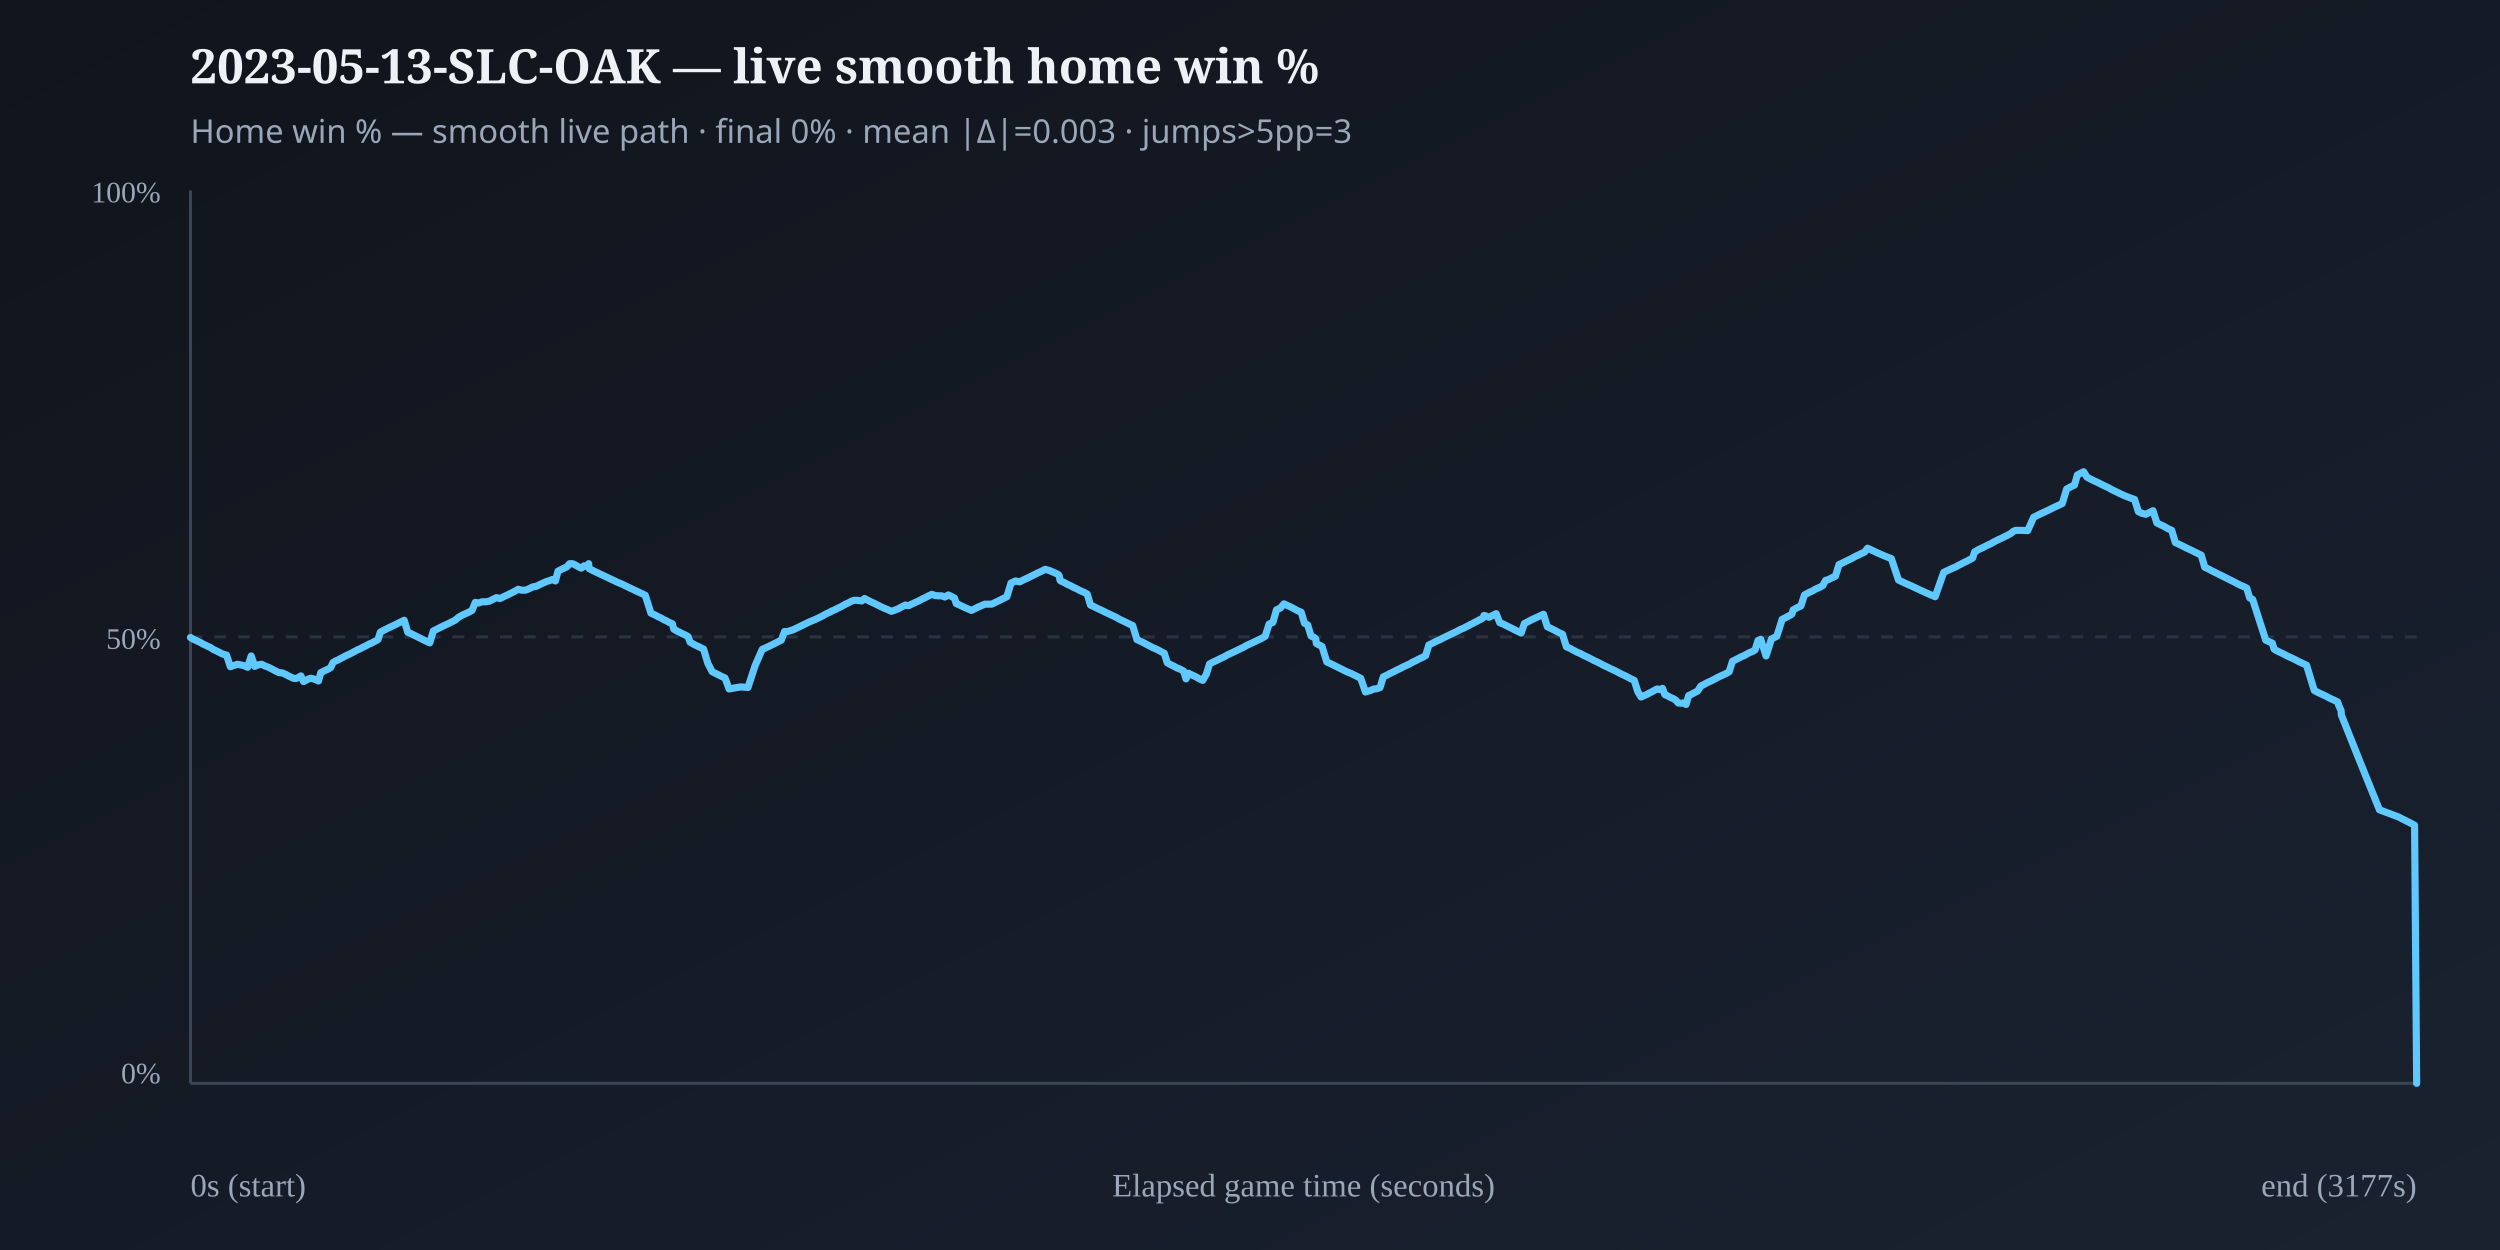
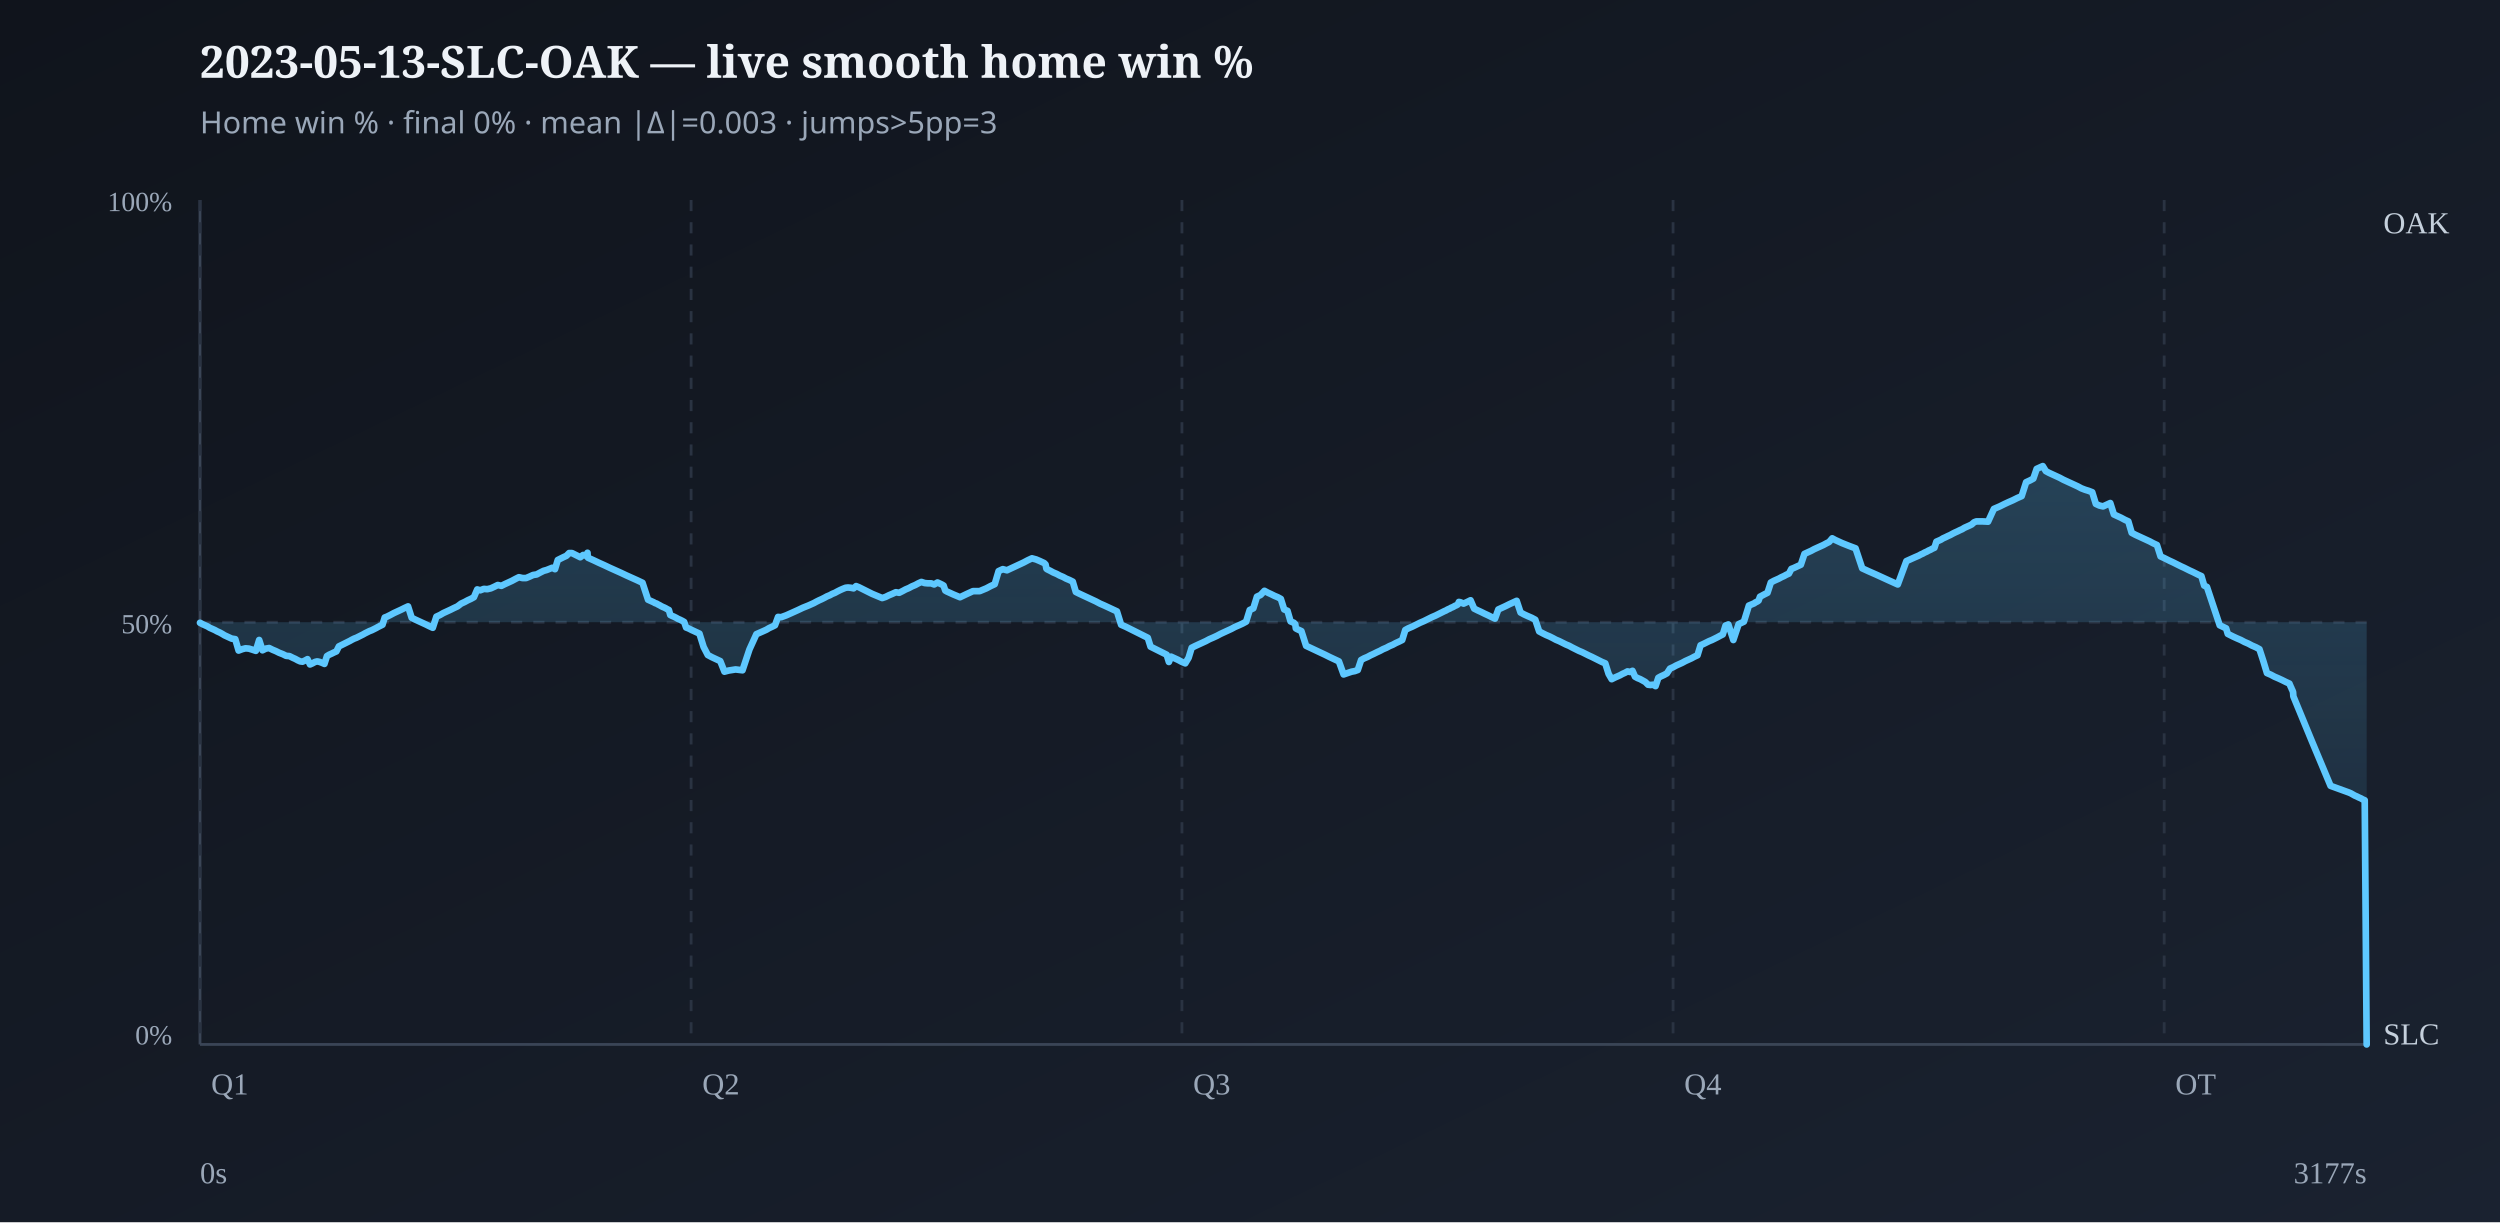
- <svg xmlns="http://www.w3.org/2000/svg" width="840" height="420" viewBox="0 0 840 420">
+ <svg xmlns="http://www.w3.org/2000/svg" width="900" height="440" viewBox="0 0 900 440">
  <defs>
    <linearGradient id="bg" x1="0" y1="0" x2="1" y2="1">
      <stop offset="0%" stop-color="#10141c" />
      <stop offset="100%" stop-color="#1a2230" />
    </linearGradient>
+     <linearGradient id="fillAbove" x1="0" y1="0" x2="0" y2="1">
+       <stop offset="0%" stop-color="#5ec8ff" stop-opacity="0.22" />
+       <stop offset="100%" stop-color="#5ec8ff" stop-opacity="0.02" />
+     </linearGradient>
  </defs>
  <rect width="100%" height="100%" fill="url(#bg)" />
-   <text x="64" y="28" fill="#eef2f7" font-size="16" font-weight="700" font-family="Georgia, serif">2023-05-13-SLC-OAK — live smooth home win %</text>
-   <text x="64" y="48" fill="#9aa7b8" font-size="11" font-family="Segoe UI, sans-serif">Home win % — smooth live path · final 0% · mean |Δ|=0.003 · jumps&gt;5pp=3</text>
-   <line x1="64" y1="364" x2="812" y2="364" stroke="#3a4556" />
-   <line x1="64" y1="64" x2="64" y2="364" stroke="#3a4556" />
-   <line x1="64" y1="214.0" x2="812" y2="214.0" stroke="#2a3342" stroke-dasharray="4 4" />
-   <text x="54" y="68" fill="#9aa7b8" font-size="10" text-anchor="end">100%</text>
-   <text x="54" y="218.0" fill="#9aa7b8" font-size="10" text-anchor="end">50%</text>
-   <text x="54" y="364" fill="#9aa7b8" font-size="10" text-anchor="end">0%</text>
-   <text x="64" y="402" fill="#9aa7b8" font-size="11">0s (start)</text>
-   <text x="812" y="402" fill="#9aa7b8" font-size="11" text-anchor="end">end (3177s)</text>
-   <text x="438.0" y="402" fill="#9aa7b8" font-size="11" text-anchor="middle">Elapsed game time (seconds)</text>
-   <polyline fill="none" stroke="#5ec8ff" stroke-width="2.4" stroke-linejoin="round" stroke-linecap="round" points="64.0,214.2 64.8,214.7 65.7,215.1 66.5,215.5 67.4,215.9 68.2,216.4 69.1,216.8 69.9,217.2 70.8,217.6 71.6,218.2 72.5,218.6 73.7,219.2 74.9,219.8 76.1,220.1 77.4,224.0 78.6,223.6 79.8,223.2 80.9,223.4 82.1,223.7 83.2,224.2 84.4,220.4 85.6,223.9 86.7,223.4 87.9,223.2 89.1,223.8 90.2,224.2 91.4,224.8 92.5,225.4 93.7,226.0 94.9,226.1 96.0,226.6 96.9,227.1 97.7,227.5 98.6,227.9 99.4,228.0 100.3,227.6 101.1,227.1 102.0,229.0 102.8,228.6 103.7,228.1 104.5,227.9 105.3,228.1 106.1,228.4 107.0,228.8 107.8,226.0 108.6,225.6 109.4,225.2 110.3,224.8 111.1,224.3 111.9,222.6 112.7,222.1 113.5,221.8 114.2,221.4 115.0,221.0 115.7,220.6 116.5,220.2 117.2,219.9 118.0,219.5 118.7,219.1 119.5,218.7 120.2,218.3 121.0,218.0 121.7,217.6 122.5,217.2 123.3,216.8 124.0,216.4 124.8,216.1 125.5,215.7 126.3,215.3 127.0,214.9 127.8,212.4 128.5,212.0 129.7,211.4 130.9,210.8 132.2,210.2 133.4,209.6 134.6,209.0 135.8,208.4 137.0,212.4 138.3,213.0 139.5,213.6 140.7,214.2 141.9,214.8 143.1,215.4 144.4,216.0 145.6,212.0 146.8,211.4 148.0,210.8 149.2,210.2 150.5,209.6 151.7,209.0 152.9,208.4 154.1,207.4 155.3,206.7 156.4,206.2 157.5,205.7 158.6,205.1 159.7,202.4 160.8,202.6 162.0,202.2 163.2,202.2 164.4,202.0 165.6,201.4 166.8,200.8 168.0,201.1 169.2,200.5 170.5,199.9 171.7,199.3 172.9,198.7 174.1,198.0 175.3,198.3 176.6,198.3 177.8,197.8 179.0,197.2 180.2,197.0 181.4,196.4 182.7,195.8 183.6,195.4 184.6,195.1 185.6,194.7 186.6,195.2 187.5,191.9 188.5,191.4 189.5,190.9 190.4,190.5 191.4,189.4 192.4,189.4 193.4,189.9 194.3,190.4 195.3,190.9 196.3,190.1 197.3,190.3 197.3,190.4 197.4,190.5 197.5,190.2 197.6,190.0 197.6,189.8 197.7,189.6 197.8,189.4 197.9,190.9 198.0,191.1 199.8,192.0 201.7,192.9 203.6,193.8 205.5,194.7 207.4,195.6 209.3,196.4 211.1,197.3 213.0,198.2 214.9,199.1 216.8,200.0 218.7,206.0 220.6,206.9 221.1,207.2 221.6,207.4 222.2,207.7 222.7,208.0 223.2,208.3 223.7,208.5 224.3,208.8 224.8,209.1 225.3,209.3 225.9,209.6 226.4,211.4 226.9,211.7 227.6,212.1 228.3,212.4 229.0,212.8 229.7,213.1 230.5,213.5 231.2,213.9 231.9,215.8 232.6,216.2 233.5,216.7 235.0,217.4 236.4,218.1 237.8,222.8 239.3,225.7 240.7,226.4 242.1,227.1 243.6,227.8 245.0,231.5 246.5,231.2 248.9,230.8 251.3,231.0 253.7,223.7 256.1,218.2 258.5,217.1 259.5,216.6 260.5,216.1 261.5,215.6 262.5,215.1 263.6,212.2 264.6,212.2 266.5,211.6 268.4,210.7 270.2,209.8 272.1,208.9 274.0,208.1 275.9,207.2 276.8,206.7 277.7,206.2 278.6,205.8 279.5,205.3 280.5,204.9 281.4,204.4 282.3,204.0 283.2,203.5 284.1,203.0 285.0,202.6 285.9,202.1 286.9,201.7 287.8,201.7 288.7,201.8 289.6,201.9 290.5,201.1 291.4,201.6 292.6,202.2 293.7,202.7 294.9,203.3 296.1,203.9 297.2,204.4 298.4,204.9 299.5,205.4 300.7,205.0 301.9,204.5 303.0,203.9 304.2,203.3 305.3,203.5 306.5,202.9 307.6,202.4 308.7,201.9 309.8,201.3 310.9,200.8 312.0,200.2 313.1,199.7 314.2,200.1 315.3,200.2 316.4,200.2 317.5,200.6 318.6,199.9 319.7,200.4 320.2,200.7 320.7,200.9 321.3,202.8 321.8,203.0 324.1,204.1 326.4,205.1 328.6,204.0 330.9,203.0 333.2,203.0 335.5,201.9 336.9,201.2 338.3,200.5 339.7,195.9 341.2,195.2 342.6,195.5 344.0,194.8 345.5,194.1 346.9,193.4 348.3,192.7 349.8,192.0 351.2,191.3 352.6,191.7 354.0,192.3 355.5,193.0 355.7,193.2 355.9,193.5 356.2,195.0 356.4,195.2 357.5,195.7 358.6,196.3 359.7,196.8 360.8,197.4 361.9,197.9 363.0,198.5 364.2,199.0 365.3,199.6 366.4,203.3 367.5,203.8 368.9,204.5 370.4,205.2 371.8,205.9 373.3,206.6 374.8,207.3 376.2,208.1 377.7,208.8 379.1,209.5 380.6,210.2 382.0,214.9 383.5,215.6 384.5,216.1 385.4,216.6 386.4,217.1 387.3,217.6 388.3,218.0 389.3,218.5 390.2,219.0 391.2,219.5 392.2,222.7 393.1,223.2 393.9,223.6 394.7,224.0 395.4,224.4 396.2,224.7 397.0,225.1 397.7,225.5 398.5,228.1 399.3,226.2 400.5,226.8 401.8,227.4 403.0,228.1 404.1,228.6 405.3,226.6 406.4,223.1 407.5,222.5 408.8,221.9 410.0,221.3 411.3,220.7 412.5,220.0 413.8,219.4 415.1,218.8 416.3,218.2 417.6,217.6 418.8,216.9 420.1,216.3 421.4,215.7 422.6,215.1 423.9,214.5 425.1,213.8 426.4,209.7 427.7,209.1 428.9,204.9 430.2,204.3 431.4,202.9 432.7,203.5 433.8,204.0 434.9,204.6 436.0,205.2 437.2,205.7 438.3,209.4 439.4,210.0 440.5,213.7 441.6,214.2 441.9,214.5 442.1,214.7 442.3,216.2 442.6,216.4 444.2,217.2 445.8,222.4 447.5,223.2 449.1,224.0 450.7,224.8 452.3,225.6 454.0,226.3 455.6,227.1 457.2,227.9 458.8,232.5 460.5,232.0 461.6,231.5 462.7,231.4 463.7,231.0 464.8,227.4 465.9,226.9 467.0,226.3 468.1,225.8 469.2,225.2 470.3,224.7 471.4,224.1 472.5,223.6 473.6,223.1 474.6,222.5 475.7,222.0 476.8,221.4 477.9,220.9 479.0,220.3 480.1,216.7 481.2,216.2 482.5,215.5 483.9,214.9 485.2,214.2 486.5,213.6 487.9,212.9 489.2,212.3 490.5,211.6 491.9,211.0 493.2,210.3 493.7,210.1 494.1,209.8 494.6,209.6 495.0,209.4 495.5,209.1 495.9,208.9 496.4,208.7 496.8,208.4 497.3,208.2 497.7,208.0 498.2,207.7 498.6,206.8 499.1,206.9 500.3,207.4 501.5,206.8 502.7,206.2 503.9,209.2 505.1,209.7 506.3,210.3 507.5,210.9 508.7,211.5 509.9,212.1 511.1,212.7 512.2,209.5 513.4,208.9 514.7,208.2 516.0,207.6 517.3,207.0 518.6,206.4 519.9,210.6 521.2,211.2 522.4,211.8 523.7,212.5 525.0,213.1 526.3,217.3 527.6,217.9 528.7,218.5 529.8,219.1 531.0,219.6 532.1,220.2 533.2,220.7 534.4,221.3 535.5,221.9 536.6,222.4 537.8,223.0 538.9,223.6 540.0,224.1 541.2,224.7 542.3,225.2 543.5,225.8 544.6,226.4 545.7,226.9 546.9,227.5 548.0,228.1 549.1,228.6 550.3,232.4 551.4,234.2 552.5,233.7 553.4,233.3 554.3,232.8 555.1,232.4 556.0,231.9 556.8,231.5 557.7,231.7 558.6,231.3 559.4,233.4 560.3,233.8 561.2,234.3 562.1,234.7 563.0,235.2 563.9,236.2 564.8,236.3 565.7,236.2 566.5,236.7 567.4,233.7 568.3,233.3 569.4,232.7 570.4,232.2 571.5,230.5 572.5,230.0 573.6,229.4 574.7,228.9 575.7,228.4 576.8,227.8 577.8,227.3 578.9,226.8 580.0,226.3 581.0,225.7 582.1,222.2 583.1,221.7 584.1,221.2 585.0,220.7 586.0,220.3 586.9,219.8 587.8,219.3 588.8,218.9 589.7,218.4 590.7,215.2 591.6,214.8 593.4,220.4 595.2,214.7 597.0,213.8 598.8,208.1 600.6,207.2 600.9,207.0 601.3,206.8 601.7,206.6 602.1,206.3 602.5,204.9 602.9,204.7 604.0,204.1 605.1,203.6 606.3,199.9 607.4,199.3 608.2,198.9 609.1,198.5 609.9,198.0 610.8,197.6 611.7,197.2 612.5,196.7 613.4,195.0 614.2,194.8 615.4,194.2 616.7,193.6 617.9,189.7 619.2,189.1 620.2,188.6 621.2,188.1 622.3,187.6 623.3,187.0 624.4,186.5 625.4,186.0 626.5,185.5 627.5,184.2 628.6,184.7 630.9,185.8 633.2,186.8 635.5,187.7 637.9,194.9 640.2,196.0 642.5,197.0 644.8,198.1 647.2,199.2 650.2,200.5 653.1,192.3 656.1,190.9 656.8,190.6 657.5,190.3 658.1,189.9 658.8,189.6 659.5,189.2 660.1,188.9 660.8,188.6 661.5,188.2 662.1,187.9 662.8,187.5 663.5,185.4 664.1,185.1 664.9,184.6 665.8,184.2 666.6,183.8 667.4,183.4 668.2,183.0 669.1,182.6 669.9,182.1 670.7,181.7 671.5,181.3 672.4,180.9 673.2,180.5 674.0,180.1 674.8,179.7 675.7,179.2 676.5,178.5 677.3,178.2 679.3,178.2 681.3,178.3 683.3,173.8 685.3,172.8 686.8,172.1 688.3,171.4 689.9,170.6 691.4,169.9 692.9,169.2 694.4,164.3 695.9,163.5 697.0,163.0 698.0,159.6 699.1,159.0 700.1,158.5 701.2,160.3 702.3,160.9 703.5,161.5 704.8,162.1 706.0,162.7 707.2,163.3 708.5,163.9 709.7,164.6 711.0,165.2 712.2,165.8 713.5,166.4 714.7,166.9 716.0,167.4 717.2,167.8 718.5,171.9 719.7,172.5 721.0,172.8 722.2,172.2 723.4,171.6 724.7,175.7 725.9,176.3 727.2,176.9 728.4,177.6 729.7,178.2 730.9,182.3 732.2,182.9 733.4,183.5 734.6,184.1 735.9,184.7 737.1,185.3 738.3,185.9 739.6,186.5 740.8,190.6 742.1,191.2 743.0,191.7 744.0,192.2 745.0,192.7 746.0,193.2 747.0,193.7 748.0,194.2 749.0,194.7 750.0,195.2 751.0,195.7 751.9,196.2 752.9,196.7 753.9,197.1 754.9,197.6 755.9,200.9 756.9,201.4 759.1,208.3 761.3,215.1 763.5,216.1 764.1,218.1 764.7,218.5 765.9,219.1 767.2,219.7 768.5,220.4 769.8,221.0 771.1,221.6 772.4,222.3 773.7,222.9 775.0,223.5 776.3,227.8 777.6,232.0 778.9,232.7 780.2,233.3 781.5,233.9 782.8,234.6 784.1,235.2 785.4,235.8 785.5,236.1 785.6,236.3 785.7,236.5 785.7,236.7 785.8,237.0 785.9,237.2 786.0,237.4 786.1,237.6 786.2,237.9 786.3,238.1 786.4,238.3 786.5,238.5 786.6,238.8 786.7,240.3 786.8,240.5 793.1,256.3 799.5,272.1 805.9,274.5 806.5,274.8 807.2,275.2 807.9,275.5 808.6,275.9 809.3,276.2 810.0,276.6 810.6,276.9 811.3,277.3 812.0,364.0" />
+   <text x="72" y="28" fill="#eef2f7" font-size="16" font-weight="700" font-family="Georgia, serif">2023-05-13-SLC-OAK — live smooth home win %</text>
+   <text x="72" y="48" fill="#9aa7b8" font-size="11" font-family="Segoe UI, sans-serif">Home win % · final 0% · mean |Δ|=0.003 · jumps&gt;5pp=3</text>
+   <line x1="72" y1="376" x2="852" y2="376" stroke="#3a4556" />
+   <line x1="72" y1="72" x2="72" y2="376" stroke="#3a4556" />
+   <line x1="72" y1="224.0" x2="852" y2="224.0" stroke="#2a3342" stroke-dasharray="4 4" />
+   <line x1="72.0" y1="72" x2="72.0" y2="376" stroke="#2a3342" stroke-dasharray="4 4" />
+   <text x="76.0" y="394" fill="#9aa7b8" font-size="11">Q1</text>
+   <line x1="248.8" y1="72" x2="248.8" y2="376" stroke="#2a3342" stroke-dasharray="4 4" />
+   <text x="252.8" y="394" fill="#9aa7b8" font-size="11">Q2</text>
+   <line x1="425.5" y1="72" x2="425.5" y2="376" stroke="#2a3342" stroke-dasharray="4 4" />
+   <text x="429.5" y="394" fill="#9aa7b8" font-size="11">Q3</text>
+   <line x1="602.3" y1="72" x2="602.3" y2="376" stroke="#2a3342" stroke-dasharray="4 4" />
+   <text x="606.3" y="394" fill="#9aa7b8" font-size="11">Q4</text>
+   <line x1="779.1" y1="72" x2="779.1" y2="376" stroke="#2a3342" stroke-dasharray="4 4" />
+   <text x="783.1" y="394" fill="#9aa7b8" font-size="11">OT</text>
+   <text x="62" y="76" fill="#9aa7b8" font-size="10" text-anchor="end">100%</text>
+   <text x="62" y="228.0" fill="#9aa7b8" font-size="10" text-anchor="end">50%</text>
+   <text x="62" y="376" fill="#9aa7b8" font-size="10" text-anchor="end">0%</text>
+   <text x="858" y="84" fill="#c5d0dc" font-size="11">OAK</text>
+   <text x="858" y="376" fill="#c5d0dc" font-size="11">SLC</text>
+   <polygon fill="url(#fillAbove)" points="72.0,224.0 72.0,224.2 72.9,224.7 73.8,225.1 74.7,225.5 75.5,226.0 76.4,226.4 77.3,226.8 78.2,227.3 79.1,227.7 80.0,228.2 80.8,228.7 82.1,229.3 83.4,229.9 84.7,230.1 85.9,234.2 87.2,233.7 88.4,233.4 89.6,233.5 90.9,233.9 92.1,234.3 93.3,230.4 94.5,234.1 95.7,233.5 96.9,233.3 98.1,233.9 99.3,234.4 100.5,235.0 101.8,235.5 103.0,236.1 104.2,236.2 105.4,236.8 106.3,237.2 107.2,237.7 108.1,238.1 108.9,238.2 109.8,237.8 110.7,237.3 111.6,239.2 112.5,238.8 113.4,238.3 114.2,238.1 115.1,238.3 115.9,238.6 116.8,239.0 117.7,236.2 118.5,235.7 119.4,235.3 120.2,234.9 121.1,234.5 122.0,232.7 122.8,232.3 123.6,231.9 124.4,231.5 125.2,231.1 126.0,230.7 126.7,230.3 127.5,229.9 128.3,229.6 129.1,229.2 129.9,228.8 130.7,228.4 131.4,228.0 132.2,227.6 133.0,227.2 133.8,226.9 134.6,226.5 135.4,226.1 136.1,225.7 136.9,225.3 137.7,224.9 138.5,222.3 139.3,222.0 140.5,221.4 141.8,220.7 143.1,220.1 144.4,219.5 145.6,218.9 146.9,218.3 148.2,222.4 149.4,223.0 150.7,223.6 152.0,224.2 153.3,224.8 154.5,225.4 155.8,226.0 157.1,222.0 158.4,221.4 159.6,220.7 160.9,220.1 162.2,219.5 163.4,218.9 164.7,218.3 166.0,217.3 167.3,216.7 168.4,216.1 169.5,215.6 170.6,215.0 171.8,212.2 172.9,212.5 174.2,212.0 175.4,212.1 176.7,211.8 178.0,211.2 179.2,210.6 180.5,210.9 181.7,210.3 183.0,209.7 184.3,209.1 185.6,208.4 186.8,207.8 188.1,208.1 189.4,208.1 190.6,207.6 191.9,207.0 193.2,206.8 194.5,206.1 195.7,205.5 196.8,205.2 197.8,204.8 198.8,204.4 199.8,204.9 200.8,201.6 201.8,201.1 202.8,200.6 203.9,200.1 204.9,199.1 205.9,199.1 206.9,199.6 207.9,200.1 208.9,200.6 209.9,199.8 211.0,199.9 211.0,200.1 211.1,200.2 211.2,199.9 211.3,199.7 211.4,199.5 211.4,199.3 211.5,199.0 211.6,200.5 211.7,200.8 213.7,201.7 215.6,202.6 217.6,203.5 219.5,204.4 221.5,205.3 223.5,206.2 225.4,207.1 227.4,208.0 229.4,208.9 231.3,209.8 233.3,215.9 235.3,216.8 235.8,217.1 236.4,217.3 236.9,217.6 237.5,217.9 238.0,218.2 238.6,218.5 239.1,218.7 239.7,219.0 240.2,219.3 240.8,219.6 241.3,221.4 241.9,221.7 242.6,222.0 243.4,222.4 244.1,222.8 244.8,223.1 245.6,223.5 246.3,223.9 247.0,225.9 247.8,226.2 248.8,226.7 250.3,227.4 251.8,228.1 253.3,232.9 254.8,235.8 256.3,236.6 257.8,237.3 259.3,238.0 260.8,241.8 262.3,241.4 264.8,241.0 267.3,241.3 269.8,233.8 272.3,228.3 274.8,227.2 275.9,226.7 276.9,226.1 278.0,225.6 279.0,225.1 280.1,222.1 281.2,222.2 283.1,221.5 285.1,220.6 287.1,219.7 289.0,218.8 291.0,218.0 293.0,217.1 293.9,216.6 294.9,216.1 295.8,215.7 296.8,215.2 297.7,214.7 298.7,214.3 299.6,213.8 300.6,213.4 301.5,212.9 302.5,212.4 303.4,212.0 304.4,211.6 305.3,211.5 306.3,211.6 307.3,211.8 308.2,211.0 309.2,211.4 310.4,212.0 311.6,212.6 312.8,213.2 314.0,213.8 315.2,214.3 316.4,214.8 317.6,215.3 318.8,214.9 320.0,214.3 321.2,213.8 322.5,213.2 323.7,213.4 324.9,212.8 326.0,212.2 327.2,211.7 328.3,211.1 329.5,210.6 330.6,210.0 331.7,209.5 332.9,209.9 334.0,210.0 335.2,210.0 336.3,210.4 337.5,209.7 338.6,210.2 339.2,210.5 339.7,210.8 340.3,212.6 340.8,212.9 343.2,214.0 345.6,215.0 347.9,213.9 350.3,212.8 352.7,212.8 355.1,211.8 356.6,211.0 358.1,210.3 359.5,205.6 361.0,204.9 362.5,205.3 364.0,204.6 365.5,203.9 367.0,203.2 368.5,202.5 370.0,201.7 371.5,201.0 373.0,201.4 374.4,202.0 375.9,202.7 376.2,203.0 376.4,203.2 376.7,204.7 376.9,204.9 378.1,205.5 379.2,206.1 380.4,206.6 381.5,207.2 382.7,207.7 383.8,208.3 385.0,208.8 386.2,209.4 387.3,213.1 388.5,213.7 390.0,214.4 391.5,215.1 393.0,215.8 394.5,216.5 396.0,217.3 397.6,218.0 399.1,218.7 400.6,219.4 402.1,220.1 403.6,224.9 405.2,225.6 406.2,226.1 407.2,226.6 408.2,227.1 409.2,227.6 410.2,228.1 411.2,228.6 412.2,229.1 413.2,229.6 414.2,232.8 415.2,233.3 416.0,233.7 416.8,234.1 417.6,234.5 418.4,234.9 419.2,235.3 420.0,235.7 420.8,238.3 421.6,236.4 422.9,237.0 424.2,237.6 425.5,238.3 426.7,238.8 427.9,236.8 429.0,233.2 430.2,232.6 431.5,232.0 432.8,231.4 434.1,230.8 435.4,230.1 436.8,229.5 438.1,228.9 439.4,228.2 440.7,227.6 442.0,227.0 443.3,226.4 444.6,225.7 446.0,225.1 447.3,224.5 448.6,223.8 449.9,219.6 451.2,219.0 452.5,214.8 453.8,214.2 455.2,212.7 456.5,213.4 457.6,213.9 458.8,214.5 460.0,215.0 461.1,215.6 462.3,219.4 463.5,219.9 464.6,223.7 465.8,224.2 466.0,224.5 466.3,224.7 466.5,226.2 466.8,226.4 468.5,227.2 470.2,232.5 471.9,233.3 473.6,234.1 475.3,234.9 477.0,235.7 478.6,236.5 480.3,237.3 482.0,238.1 483.7,242.8 485.4,242.2 486.6,241.8 487.7,241.6 488.8,241.2 490.0,237.6 491.1,237.0 492.3,236.5 493.4,235.9 494.5,235.4 495.7,234.8 496.8,234.3 497.9,233.7 499.1,233.2 500.2,232.6 501.4,232.1 502.5,231.5 503.6,231.0 504.8,230.4 505.9,226.8 507.0,226.2 508.4,225.6 509.8,224.9 511.2,224.2 512.6,223.6 514.0,222.9 515.4,222.2 516.8,221.6 518.2,220.9 519.6,220.2 520.0,220.0 520.5,219.8 521.0,219.5 521.4,219.3 521.9,219.1 522.4,218.8 522.9,218.6 523.3,218.4 523.8,218.1 524.3,217.9 524.8,217.6 525.2,216.7 525.7,216.8 526.9,217.3 528.2,216.7 529.4,216.1 530.7,219.1 531.9,219.7 533.2,220.3 534.4,220.9 535.7,221.5 536.9,222.1 538.2,222.7 539.4,219.4 540.7,218.8 542.0,218.2 543.4,217.5 544.7,216.9 546.0,216.3 547.4,220.5 548.7,221.2 550.0,221.8 551.4,222.4 552.7,223.1 554.1,227.3 555.4,228.0 556.6,228.6 557.8,229.1 559.0,229.7 560.1,230.3 561.3,230.8 562.5,231.4 563.7,232.0 564.9,232.5 566.0,233.1 567.2,233.7 568.4,234.3 569.6,234.8 570.8,235.4 572.0,236.0 573.1,236.5 574.3,237.1 575.5,237.7 576.7,238.3 577.9,238.8 579.1,242.6 580.2,244.5 581.4,243.9 582.3,243.5 583.2,243.1 584.1,242.6 585.0,242.2 585.9,241.7 586.8,241.9 587.7,241.5 588.6,243.6 589.5,244.1 590.5,244.5 591.4,245.0 592.3,245.5 593.3,246.5 594.2,246.6 595.1,246.5 596.0,247.0 597.0,244.0 597.9,243.5 599.0,243.0 600.1,242.4 601.2,240.7 602.3,240.2 603.4,239.6 604.5,239.1 605.6,238.6 606.7,238.0 607.8,237.5 608.9,237.0 610.0,236.4 611.1,235.9 612.2,232.3 613.3,231.8 614.3,231.3 615.3,230.8 616.3,230.4 617.3,229.9 618.3,229.4 619.2,228.9 620.2,228.4 621.2,225.2 622.2,224.8 624.0,230.4 625.9,224.7 627.8,223.8 629.6,218.0 631.5,217.2 631.9,216.9 632.3,216.7 632.7,216.5 633.1,216.2 633.6,214.8 634.0,214.6 635.1,214.0 636.3,213.4 637.5,209.7 638.6,209.1 639.5,208.7 640.4,208.3 641.3,207.8 642.2,207.4 643.1,206.9 644.0,206.5 644.9,204.8 645.7,204.5 647.0,203.9 648.3,203.3 649.6,199.4 650.9,198.8 652.0,198.3 653.1,197.7 654.2,197.2 655.3,196.7 656.4,196.2 657.5,195.6 658.5,195.1 659.6,193.8 660.7,194.4 663.1,195.5 665.6,196.5 668.0,197.4 670.4,204.6 672.8,205.7 675.3,206.8 677.7,207.9 680.1,209.0 683.2,210.4 686.3,202.0 689.4,200.6 690.1,200.3 690.8,200.0 691.5,199.6 692.2,199.3 692.9,198.9 693.6,198.6 694.3,198.2 695.0,197.9 695.7,197.5 696.4,197.2 697.1,195.0 697.8,194.7 698.7,194.3 699.5,193.8 700.4,193.4 701.2,193.0 702.1,192.6 703.0,192.1 703.8,191.7 704.7,191.3 705.5,190.9 706.4,190.5 707.2,190.0 708.1,189.6 709.0,189.2 709.8,188.8 710.7,188.0 711.5,187.7 713.6,187.7 715.7,187.8 717.8,183.2 719.9,182.3 721.5,181.5 723.0,180.8 724.6,180.1 726.2,179.3 727.8,178.6 729.4,173.6 730.9,172.9 732.0,172.3 733.2,168.8 734.3,168.3 735.4,167.8 736.5,169.6 737.6,170.2 738.9,170.8 740.2,171.4 741.5,172.0 742.8,172.7 744.1,173.3 745.4,173.9 746.7,174.5 748.0,175.1 749.3,175.8 750.6,176.3 751.9,176.7 753.2,177.2 754.5,181.4 755.8,182.0 757.1,182.3 758.4,181.7 759.7,181.1 761.0,185.2 762.3,185.8 763.6,186.4 764.9,187.1 766.2,187.7 767.4,191.8 768.7,192.5 770.0,193.1 771.3,193.7 772.6,194.3 773.9,194.9 775.2,195.6 776.5,196.2 777.8,200.3 779.1,200.9 780.1,201.4 781.1,201.9 782.2,202.4 783.2,202.9 784.2,203.4 785.2,203.9 786.3,204.4 787.3,204.9 788.3,205.4 789.4,205.9 790.4,206.4 791.4,206.9 792.5,207.4 793.5,210.8 794.5,211.3 796.8,218.2 799.1,225.1 801.4,226.2 802.0,228.2 802.6,228.5 804.0,229.2 805.3,229.8 806.7,230.4 808.0,231.1 809.4,231.7 810.7,232.4 812.1,233.0 813.4,233.7 814.8,238.0 816.1,242.3 817.5,242.9 818.8,243.6 820.2,244.2 821.5,244.8 822.9,245.5 824.2,246.1 824.3,246.4 824.4,246.6 824.5,246.8 824.6,247.1 824.7,247.3 824.8,247.5 824.9,247.7 825.0,248.0 825.1,248.2 825.2,248.4 825.3,248.6 825.4,248.9 825.5,249.1 825.6,250.6 825.7,250.9 832.3,266.9 839.0,282.9 845.6,285.3 846.3,285.6 847.0,286.0 847.7,286.4 848.4,286.7 849.2,287.1 849.9,287.4 850.6,287.8 851.3,288.1 852.0,376.0 852.0,224.0" />
+   <polyline fill="none" stroke="#5ec8ff" stroke-width="2.4" stroke-linejoin="round" stroke-linecap="round" points="72.0,224.2 72.9,224.7 73.8,225.1 74.7,225.5 75.5,226.0 76.4,226.4 77.3,226.8 78.2,227.3 79.1,227.7 80.0,228.2 80.8,228.7 82.1,229.3 83.4,229.9 84.7,230.1 85.9,234.2 87.2,233.7 88.4,233.4 89.6,233.5 90.9,233.9 92.1,234.3 93.3,230.4 94.5,234.1 95.7,233.5 96.9,233.3 98.1,233.9 99.3,234.4 100.5,235.0 101.8,235.5 103.0,236.1 104.2,236.2 105.4,236.8 106.3,237.2 107.2,237.7 108.1,238.1 108.9,238.2 109.8,237.8 110.7,237.3 111.6,239.2 112.5,238.8 113.4,238.3 114.2,238.1 115.1,238.3 115.9,238.6 116.8,239.0 117.7,236.2 118.5,235.7 119.4,235.3 120.2,234.9 121.1,234.5 122.0,232.7 122.8,232.3 123.6,231.9 124.4,231.5 125.2,231.1 126.0,230.7 126.7,230.3 127.5,229.9 128.3,229.6 129.1,229.2 129.9,228.8 130.7,228.4 131.4,228.0 132.2,227.6 133.0,227.2 133.8,226.9 134.6,226.5 135.4,226.1 136.1,225.7 136.9,225.3 137.7,224.9 138.5,222.3 139.3,222.0 140.5,221.4 141.8,220.7 143.1,220.1 144.4,219.5 145.6,218.9 146.9,218.3 148.2,222.4 149.4,223.0 150.7,223.6 152.0,224.2 153.3,224.8 154.5,225.4 155.8,226.0 157.1,222.0 158.4,221.4 159.6,220.7 160.9,220.1 162.2,219.5 163.4,218.9 164.7,218.3 166.0,217.3 167.3,216.7 168.4,216.1 169.5,215.6 170.6,215.0 171.8,212.2 172.9,212.5 174.2,212.0 175.4,212.1 176.7,211.8 178.0,211.2 179.2,210.6 180.5,210.9 181.7,210.3 183.0,209.7 184.3,209.1 185.6,208.4 186.8,207.8 188.1,208.1 189.4,208.1 190.6,207.6 191.9,207.0 193.2,206.8 194.5,206.1 195.7,205.5 196.8,205.2 197.8,204.8 198.8,204.4 199.8,204.9 200.8,201.6 201.8,201.1 202.8,200.6 203.9,200.1 204.9,199.1 205.9,199.1 206.9,199.6 207.9,200.1 208.9,200.6 209.9,199.8 211.0,199.9 211.0,200.1 211.1,200.2 211.2,199.9 211.3,199.7 211.4,199.5 211.4,199.3 211.5,199.0 211.6,200.5 211.7,200.8 213.7,201.7 215.6,202.6 217.6,203.5 219.5,204.4 221.5,205.3 223.5,206.2 225.4,207.1 227.4,208.0 229.4,208.9 231.3,209.8 233.3,215.9 235.3,216.8 235.8,217.1 236.4,217.3 236.9,217.6 237.5,217.9 238.0,218.2 238.6,218.5 239.1,218.7 239.7,219.0 240.2,219.3 240.8,219.6 241.3,221.4 241.9,221.7 242.6,222.0 243.4,222.4 244.1,222.8 244.8,223.1 245.6,223.5 246.3,223.9 247.0,225.9 247.8,226.2 248.8,226.7 250.3,227.4 251.8,228.1 253.3,232.9 254.8,235.8 256.3,236.6 257.8,237.3 259.3,238.0 260.8,241.8 262.3,241.4 264.8,241.0 267.3,241.3 269.8,233.8 272.3,228.3 274.8,227.2 275.9,226.7 276.9,226.1 278.0,225.6 279.0,225.1 280.1,222.1 281.2,222.2 283.1,221.5 285.1,220.6 287.1,219.7 289.0,218.8 291.0,218.0 293.0,217.1 293.9,216.6 294.9,216.1 295.8,215.7 296.8,215.2 297.7,214.7 298.7,214.3 299.6,213.8 300.6,213.4 301.5,212.9 302.5,212.4 303.4,212.0 304.4,211.6 305.3,211.5 306.3,211.6 307.3,211.8 308.2,211.0 309.2,211.4 310.4,212.0 311.6,212.6 312.8,213.2 314.0,213.8 315.2,214.3 316.4,214.8 317.6,215.3 318.8,214.9 320.0,214.3 321.2,213.8 322.5,213.2 323.7,213.4 324.9,212.8 326.0,212.2 327.2,211.7 328.3,211.1 329.5,210.6 330.6,210.0 331.7,209.5 332.9,209.9 334.0,210.0 335.2,210.0 336.3,210.4 337.5,209.7 338.6,210.2 339.2,210.5 339.7,210.8 340.3,212.6 340.8,212.9 343.2,214.0 345.6,215.0 347.9,213.9 350.3,212.8 352.7,212.8 355.1,211.8 356.6,211.0 358.1,210.3 359.5,205.6 361.0,204.9 362.5,205.3 364.0,204.6 365.5,203.9 367.0,203.2 368.5,202.5 370.0,201.7 371.5,201.0 373.0,201.4 374.4,202.0 375.9,202.7 376.2,203.0 376.4,203.2 376.7,204.7 376.9,204.9 378.1,205.5 379.2,206.1 380.4,206.6 381.5,207.2 382.7,207.7 383.8,208.3 385.0,208.8 386.2,209.4 387.3,213.1 388.5,213.7 390.0,214.4 391.5,215.1 393.0,215.8 394.5,216.5 396.0,217.3 397.6,218.0 399.1,218.7 400.6,219.4 402.1,220.1 403.6,224.9 405.2,225.6 406.2,226.1 407.2,226.6 408.2,227.1 409.2,227.6 410.2,228.1 411.2,228.6 412.2,229.1 413.2,229.6 414.2,232.8 415.2,233.3 416.0,233.7 416.8,234.1 417.6,234.5 418.4,234.9 419.2,235.3 420.0,235.7 420.8,238.3 421.6,236.4 422.9,237.0 424.2,237.6 425.5,238.3 426.7,238.8 427.9,236.8 429.0,233.2 430.2,232.6 431.5,232.0 432.8,231.4 434.1,230.8 435.4,230.1 436.8,229.5 438.1,228.9 439.4,228.2 440.7,227.6 442.0,227.0 443.3,226.4 444.6,225.7 446.0,225.1 447.3,224.5 448.6,223.8 449.9,219.6 451.2,219.0 452.5,214.8 453.8,214.2 455.2,212.7 456.5,213.4 457.6,213.9 458.8,214.5 460.0,215.0 461.1,215.6 462.3,219.4 463.5,219.9 464.6,223.7 465.8,224.2 466.0,224.5 466.3,224.7 466.5,226.2 466.8,226.4 468.5,227.2 470.2,232.5 471.9,233.3 473.6,234.1 475.3,234.9 477.0,235.7 478.6,236.5 480.3,237.3 482.0,238.1 483.7,242.8 485.4,242.2 486.6,241.8 487.7,241.6 488.8,241.2 490.0,237.6 491.1,237.0 492.3,236.5 493.4,235.9 494.5,235.4 495.7,234.8 496.8,234.3 497.9,233.7 499.1,233.2 500.2,232.6 501.4,232.1 502.5,231.5 503.6,231.0 504.8,230.4 505.9,226.8 507.0,226.2 508.4,225.6 509.8,224.9 511.2,224.2 512.6,223.6 514.0,222.9 515.4,222.2 516.8,221.6 518.2,220.9 519.6,220.2 520.0,220.0 520.5,219.8 521.0,219.5 521.4,219.3 521.9,219.1 522.4,218.8 522.9,218.6 523.3,218.4 523.8,218.1 524.3,217.9 524.8,217.6 525.2,216.7 525.7,216.8 526.9,217.3 528.2,216.7 529.4,216.1 530.7,219.1 531.9,219.7 533.2,220.3 534.4,220.9 535.7,221.5 536.9,222.1 538.2,222.7 539.4,219.4 540.7,218.8 542.0,218.2 543.4,217.5 544.7,216.9 546.0,216.3 547.4,220.5 548.7,221.2 550.0,221.8 551.4,222.4 552.7,223.1 554.1,227.3 555.4,228.0 556.6,228.6 557.8,229.1 559.0,229.7 560.1,230.3 561.3,230.8 562.5,231.4 563.7,232.0 564.9,232.5 566.0,233.1 567.2,233.7 568.4,234.3 569.6,234.8 570.8,235.4 572.0,236.0 573.1,236.5 574.3,237.1 575.5,237.7 576.7,238.3 577.9,238.8 579.1,242.6 580.2,244.5 581.4,243.9 582.3,243.5 583.2,243.1 584.1,242.6 585.0,242.2 585.9,241.7 586.8,241.9 587.7,241.5 588.6,243.6 589.5,244.1 590.5,244.5 591.4,245.0 592.3,245.5 593.3,246.5 594.2,246.6 595.1,246.5 596.0,247.0 597.0,244.0 597.9,243.5 599.0,243.0 600.1,242.4 601.2,240.7 602.3,240.2 603.4,239.6 604.5,239.1 605.6,238.6 606.7,238.0 607.8,237.5 608.9,237.0 610.0,236.4 611.1,235.9 612.2,232.3 613.3,231.8 614.3,231.3 615.3,230.8 616.3,230.4 617.3,229.9 618.3,229.4 619.2,228.9 620.2,228.4 621.2,225.2 622.2,224.8 624.0,230.4 625.9,224.7 627.8,223.8 629.6,218.0 631.5,217.2 631.9,216.9 632.3,216.7 632.7,216.5 633.1,216.2 633.6,214.8 634.0,214.6 635.1,214.0 636.3,213.4 637.5,209.7 638.6,209.1 639.5,208.7 640.4,208.3 641.3,207.8 642.2,207.4 643.1,206.9 644.0,206.5 644.9,204.8 645.7,204.5 647.0,203.9 648.3,203.3 649.6,199.4 650.9,198.8 652.0,198.3 653.1,197.7 654.2,197.2 655.3,196.7 656.4,196.2 657.5,195.6 658.5,195.1 659.6,193.8 660.7,194.4 663.1,195.5 665.6,196.5 668.0,197.4 670.4,204.6 672.8,205.7 675.3,206.8 677.7,207.9 680.1,209.0 683.2,210.4 686.3,202.0 689.4,200.6 690.1,200.3 690.8,200.0 691.5,199.6 692.2,199.3 692.9,198.9 693.6,198.6 694.3,198.2 695.0,197.9 695.7,197.5 696.4,197.2 697.1,195.0 697.8,194.7 698.7,194.3 699.5,193.8 700.4,193.4 701.2,193.0 702.1,192.6 703.0,192.1 703.8,191.7 704.7,191.3 705.5,190.9 706.4,190.5 707.2,190.0 708.1,189.6 709.0,189.2 709.8,188.8 710.7,188.0 711.5,187.7 713.6,187.7 715.7,187.8 717.8,183.2 719.9,182.3 721.5,181.5 723.0,180.8 724.6,180.1 726.2,179.3 727.8,178.6 729.4,173.6 730.9,172.9 732.0,172.3 733.2,168.8 734.3,168.3 735.4,167.8 736.5,169.6 737.6,170.2 738.9,170.8 740.2,171.4 741.5,172.0 742.8,172.7 744.1,173.3 745.4,173.9 746.7,174.5 748.0,175.1 749.3,175.8 750.6,176.3 751.9,176.7 753.2,177.2 754.5,181.4 755.8,182.0 757.1,182.3 758.4,181.7 759.7,181.1 761.0,185.2 762.3,185.8 763.6,186.4 764.9,187.1 766.2,187.7 767.4,191.8 768.7,192.5 770.0,193.1 771.3,193.7 772.6,194.3 773.9,194.9 775.2,195.6 776.5,196.2 777.8,200.3 779.1,200.9 780.1,201.4 781.1,201.9 782.2,202.4 783.2,202.9 784.2,203.4 785.2,203.9 786.3,204.4 787.3,204.9 788.3,205.4 789.4,205.9 790.4,206.4 791.4,206.9 792.5,207.4 793.5,210.8 794.5,211.3 796.8,218.2 799.1,225.1 801.4,226.2 802.0,228.2 802.6,228.5 804.0,229.2 805.3,229.8 806.7,230.4 808.0,231.1 809.4,231.7 810.7,232.4 812.1,233.0 813.4,233.7 814.8,238.0 816.1,242.3 817.5,242.9 818.8,243.6 820.2,244.2 821.5,244.8 822.9,245.5 824.2,246.1 824.3,246.4 824.4,246.6 824.5,246.8 824.6,247.1 824.7,247.3 824.8,247.5 824.9,247.7 825.0,248.0 825.1,248.2 825.2,248.4 825.3,248.6 825.4,248.9 825.5,249.1 825.6,250.6 825.7,250.9 832.3,266.9 839.0,282.9 845.6,285.3 846.3,285.6 847.0,286.0 847.7,286.4 848.4,286.7 849.2,287.1 849.9,287.4 850.6,287.8 851.3,288.1 852.0,376.0" />
+   <text x="72" y="426" fill="#9aa7b8" font-size="11">0s</text>
+   <text x="852" y="426" fill="#9aa7b8" font-size="11" text-anchor="end">3177s</text>
</svg>
